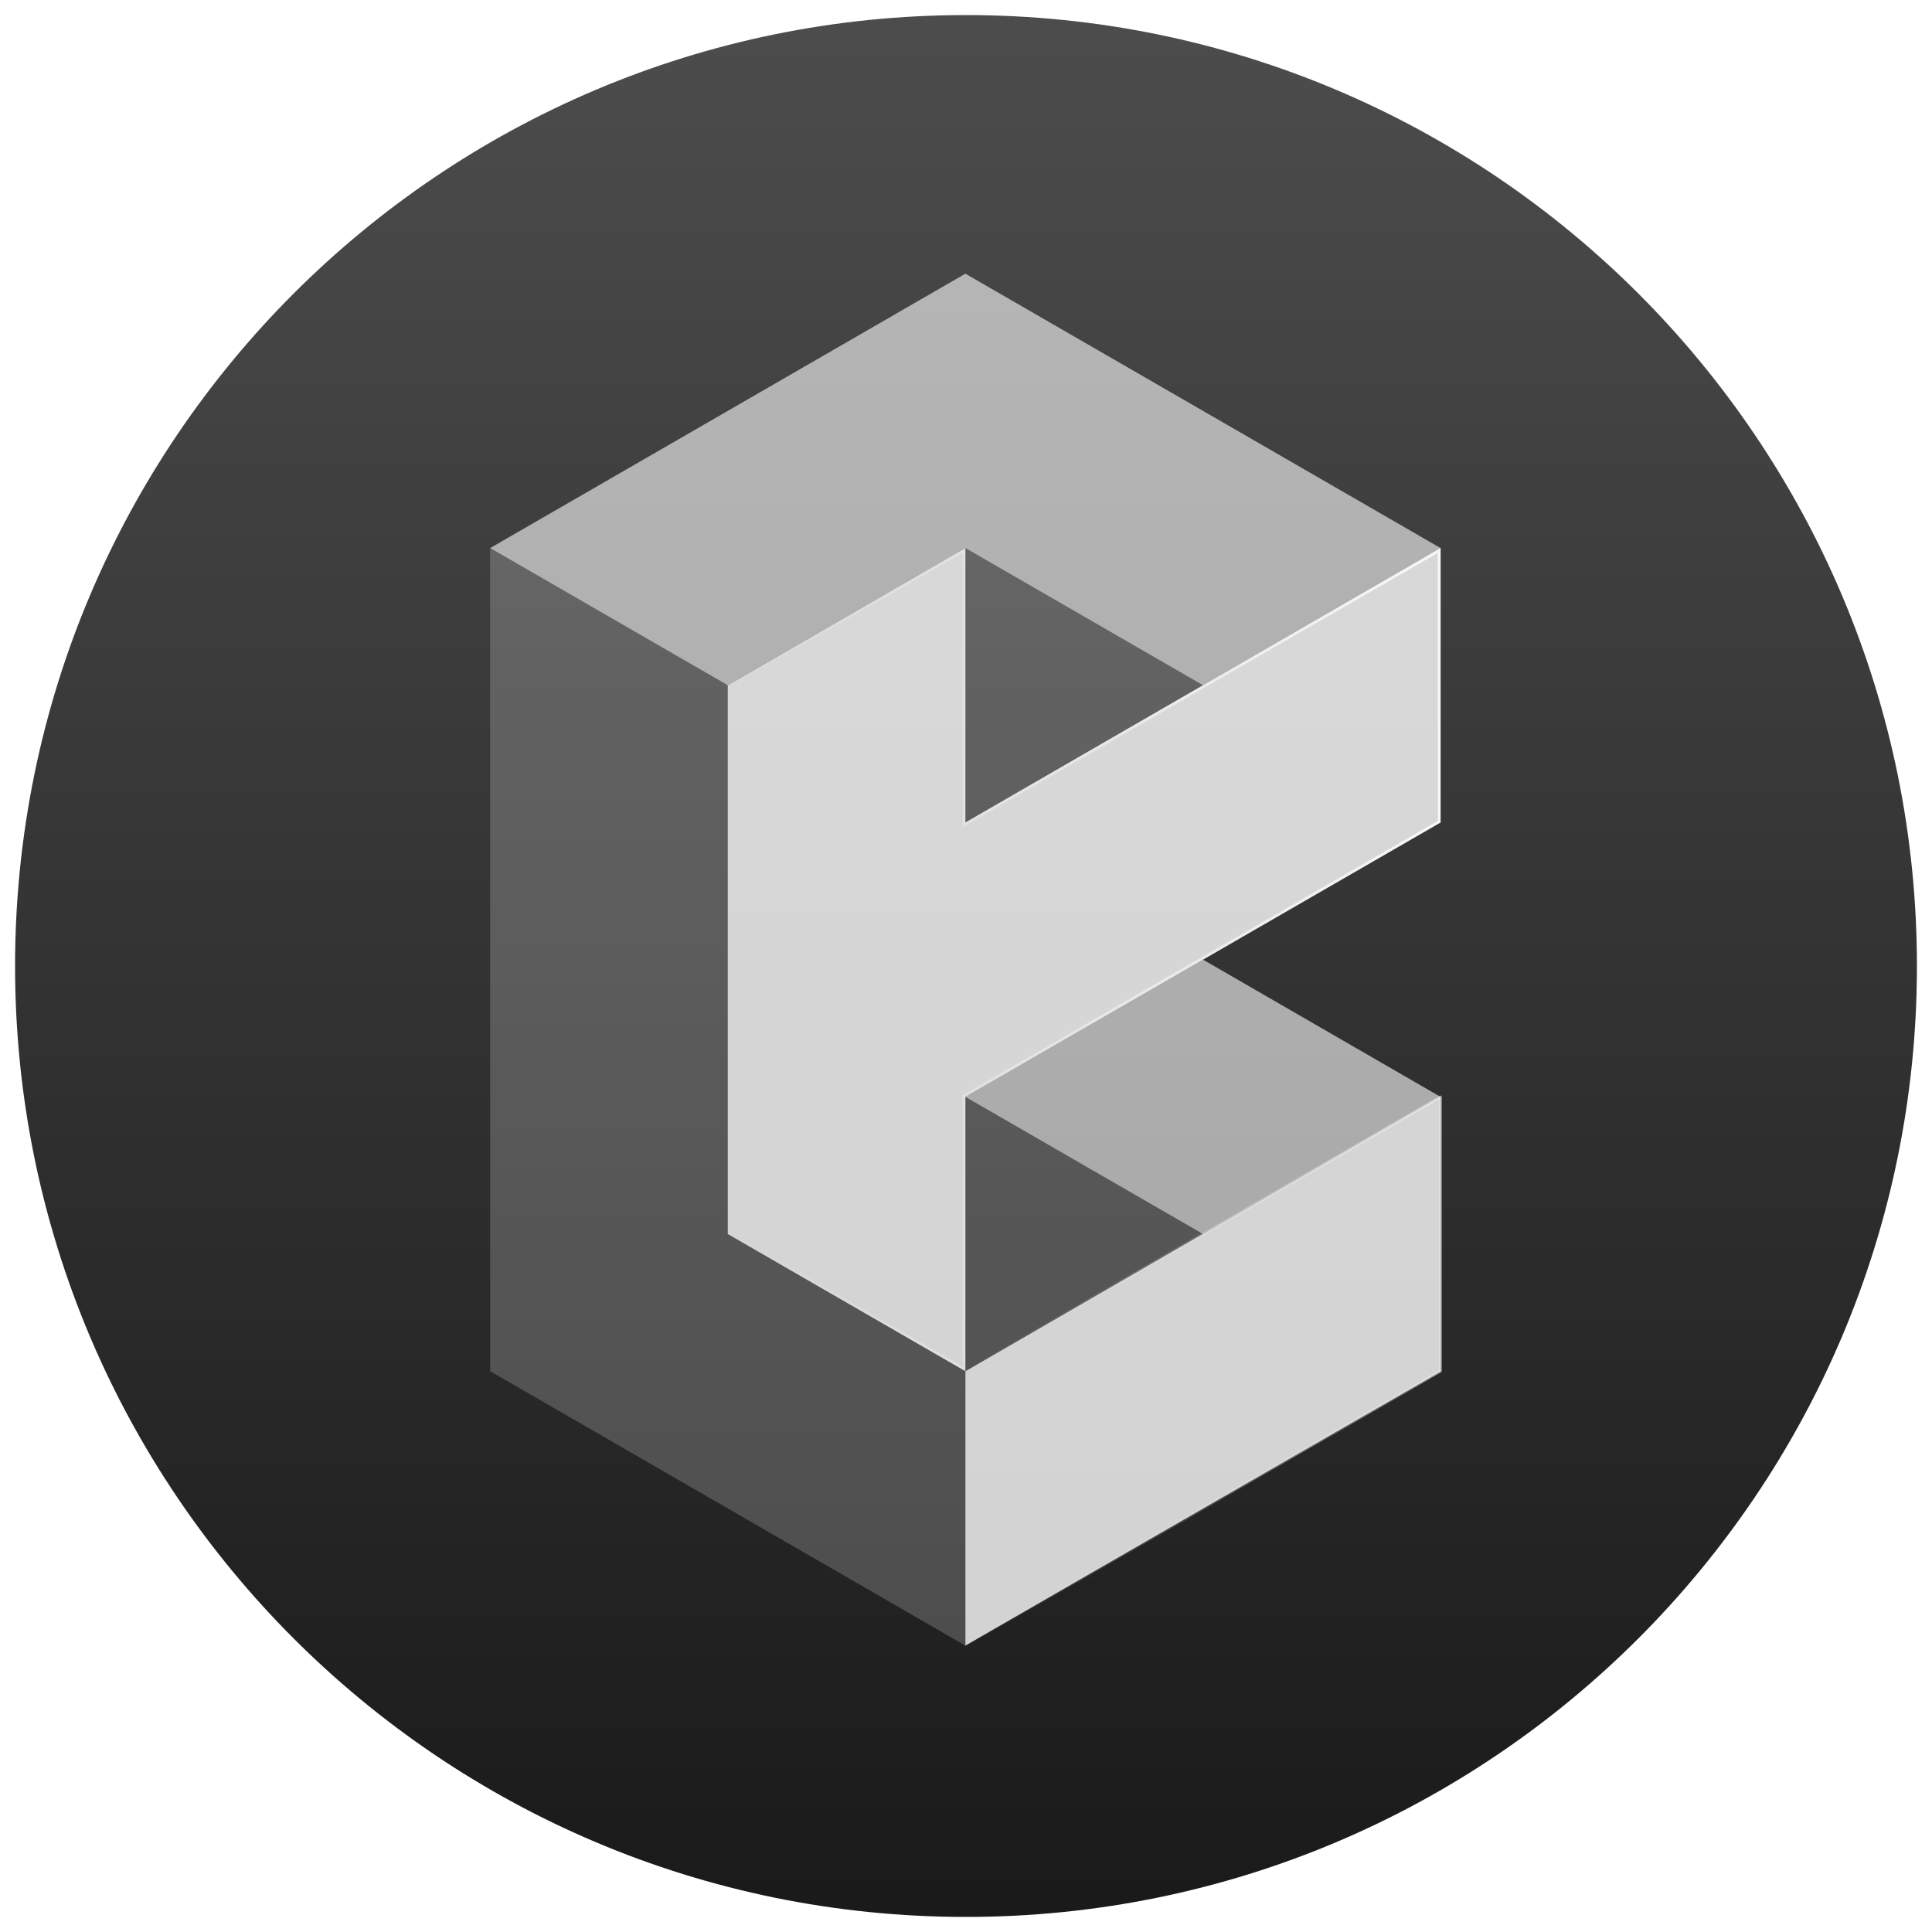
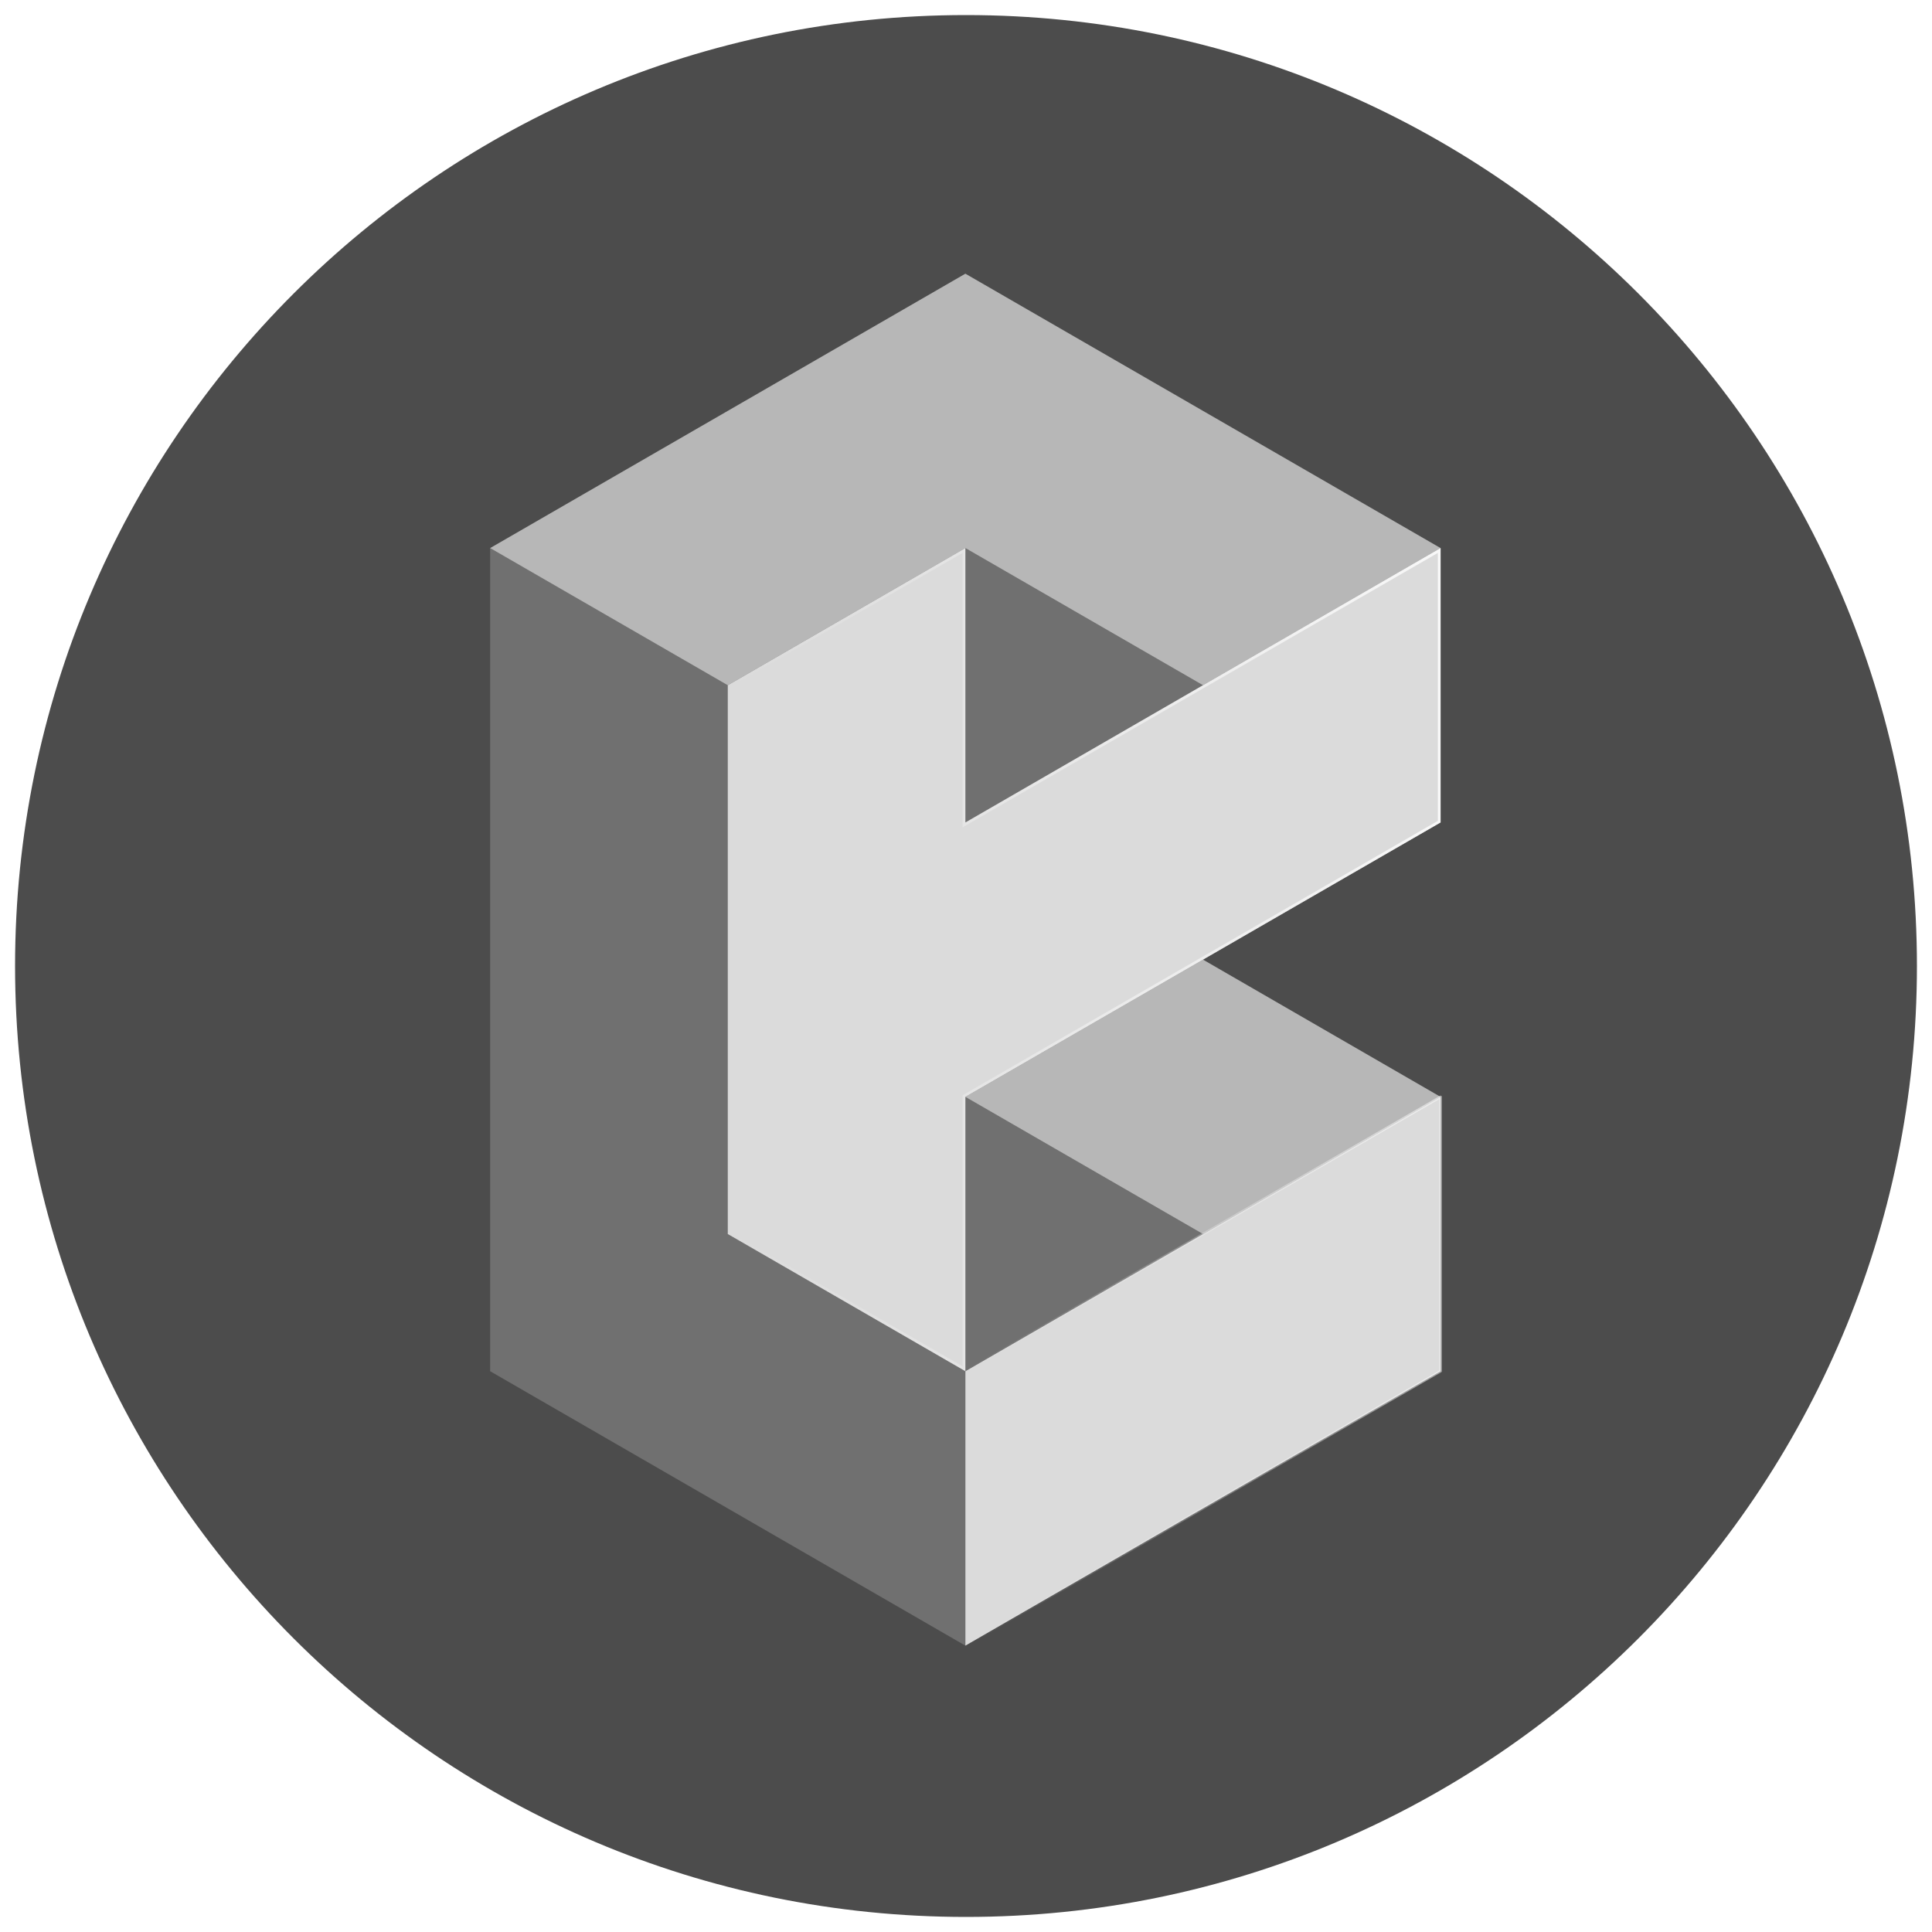
<svg xmlns="http://www.w3.org/2000/svg" version="1.1" id="Layer_1" x="0px" y="0px" width="50px" height="50px" viewBox="0 0 50 50" style="enable-background:new 0 0 50 50;" xml:space="preserve">
-   <g>
-     <linearGradient id="SVGID_1_" gradientUnits="userSpaceOnUse" x1="25" y1="0.391" x2="25" y2="49.61">
-       <stop offset="0" style="stop-color:#000000;stop-opacity:0.7" />
-       <stop offset="1" style="stop-color:#000000;stop-opacity:0.9" />
-     </linearGradient>
-     <circle style="fill:url(#SVGID_1_);" cx="25" cy="25" r="24.61" />
+   <g style="opacity:0.7;">
+     <circle cx="25" cy="25" r="24.61" />
  </g>
  <g>
-     <linearGradient id="SVGID_2_" gradientUnits="userSpaceOnUse" x1="12.685" y1="12.408" x2="37.282" y2="12.408">
+     <linearGradient id="SVGID_1_" gradientUnits="userSpaceOnUse" x1="12.685" y1="12.408" x2="37.282" y2="12.408">
      <stop offset="0" style="stop-color:#FFFFFF;stop-opacity:0.6" />
      <stop offset="1" style="stop-color:#FFFFFF;stop-opacity:0.6" />
    </linearGradient>
-     <polygon style="fill:url(#SVGID_2_);" points="31.134,10.634 31.134,10.634 24.984,7.083 18.834,10.634 18.834,10.634    12.685,14.184 18.834,17.734 24.984,14.184 31.134,17.734 37.282,14.184  " />
-     <linearGradient id="SVGID_3_" gradientUnits="userSpaceOnUse" x1="24.984" y1="31.938" x2="31.134" y2="31.938">
+     <polygon style="fill:url(#SVGID_1_);" points="31.134,10.634 31.134,10.634 24.984,7.083 18.834,10.634 18.834,10.634    12.685,14.184 18.834,17.734 24.984,14.184 31.134,17.734 37.282,14.184  " />
+     <linearGradient id="SVGID_2_" gradientUnits="userSpaceOnUse" x1="24.984" y1="31.938" x2="31.134" y2="31.938">
      <stop offset="0" style="stop-color:#FFFFFF;stop-opacity:0.2" />
      <stop offset="1" style="stop-color:#FFFFFF;stop-opacity:0.2" />
    </linearGradient>
-     <polygon style="fill:url(#SVGID_3_);" points="24.984,28.387 24.984,35.487 31.134,31.937  " />
-     <linearGradient id="SVGID_4_" gradientUnits="userSpaceOnUse" x1="24.984" y1="28.386" x2="37.282" y2="28.386">
+     <polygon style="fill:url(#SVGID_2_);" points="24.984,28.387 24.984,35.487 31.134,31.937  " />
+     <linearGradient id="SVGID_3_" gradientUnits="userSpaceOnUse" x1="24.984" y1="28.386" x2="37.282" y2="28.386">
      <stop offset="0" style="stop-color:#FFFFFF;stop-opacity:0.6" />
      <stop offset="1" style="stop-color:#FFFFFF;stop-opacity:0.6" />
    </linearGradient>
-     <polygon style="fill:url(#SVGID_4_);" points="31.134,24.835 24.984,28.387 31.134,31.937 31.134,31.937 37.282,28.387  " />
-     <linearGradient id="SVGID_5_" gradientUnits="userSpaceOnUse" x1="18.834" y1="24.835" x2="37.282" y2="24.835">
+     <polygon style="fill:url(#SVGID_3_);" points="31.134,24.835 24.984,28.387 31.134,31.937 31.134,31.937 37.282,28.387  " />
+     <linearGradient id="SVGID_4_" gradientUnits="userSpaceOnUse" x1="18.834" y1="24.835" x2="37.282" y2="24.835">
      <stop offset="0" style="stop-color:#FFFFFF;stop-opacity:0.8" />
      <stop offset="1" style="stop-color:#FFFFFF;stop-opacity:0.8" />
    </linearGradient>
-     <polygon style="fill:url(#SVGID_5_);" points="31.134,17.734 24.984,21.285 24.984,14.184 18.834,17.734 18.834,24.835    18.834,24.835 18.834,31.937 24.984,35.487 24.984,28.387 31.134,24.835 37.282,21.285 37.282,21.285 37.282,14.184  " />
-     <linearGradient id="SVGID_6_" gradientUnits="userSpaceOnUse" x1="24.984" y1="35.488" x2="37.282" y2="35.488">
+     <polygon style="fill:url(#SVGID_4_);" points="31.134,17.734 24.984,21.285 24.984,14.184 18.834,17.734 18.834,24.835    18.834,24.835 18.834,31.937 24.984,35.487 24.984,28.387 31.134,24.835 37.282,21.285 37.282,21.285 37.282,14.184  " />
+     <linearGradient id="SVGID_5_" gradientUnits="userSpaceOnUse" x1="24.984" y1="35.488" x2="37.282" y2="35.488">
      <stop offset="0" style="stop-color:#FFFFFF;stop-opacity:0.8" />
      <stop offset="1" style="stop-color:#FFFFFF;stop-opacity:0.8" />
    </linearGradient>
-     <polyline style="fill:url(#SVGID_6_);" points="24.984,35.487 24.984,42.589 31.134,39.037 31.134,39.037 37.282,35.487    37.282,28.387 31.134,31.937 31.134,31.937 24.984,35.487  " />
-     <linearGradient id="SVGID_7_" gradientUnits="userSpaceOnUse" x1="24.984" y1="17.734" x2="31.134" y2="17.734">
+     <polyline style="fill:url(#SVGID_5_);" points="24.984,35.487 24.984,42.589 31.134,39.037 31.134,39.037 37.282,35.487    37.282,28.387 31.134,31.937 31.134,31.937 24.984,35.487  " />
+     <linearGradient id="SVGID_6_" gradientUnits="userSpaceOnUse" x1="24.984" y1="17.734" x2="31.134" y2="17.734">
      <stop offset="0" style="stop-color:#FFFFFF;stop-opacity:0.2" />
      <stop offset="1" style="stop-color:#FFFFFF;stop-opacity:0.2" />
    </linearGradient>
-     <polygon style="fill:url(#SVGID_7_);" points="24.984,14.184 24.984,21.285 31.134,17.734  " />
-     <linearGradient id="SVGID_8_" gradientUnits="userSpaceOnUse" x1="12.685" y1="28.387" x2="24.992" y2="28.387">
+     <polygon style="fill:url(#SVGID_6_);" points="24.984,14.184 24.984,21.285 31.134,17.734  " />
+     <linearGradient id="SVGID_7_" gradientUnits="userSpaceOnUse" x1="12.685" y1="28.387" x2="24.992" y2="28.387">
      <stop offset="0" style="stop-color:#FFFFFF;stop-opacity:0.2" />
      <stop offset="1" style="stop-color:#FFFFFF;stop-opacity:0.2" />
    </linearGradient>
-     <polygon style="fill:url(#SVGID_8_);" points="24.992,35.5 24.984,35.487 24.984,35.487 24.984,35.487 24.977,35.475 24.969,35.48    18.834,31.937 18.834,24.835 18.834,24.835 18.834,17.734 12.685,14.184 12.685,21.285 12.685,21.285 12.685,23.84 12.685,28.387    12.685,30.319 12.685,35.487 18.834,39.037 18.844,39.031 18.844,39.031 18.834,39.037 24.984,42.589 24.984,35.506  " />
-     <linearGradient id="SVGID_9_" gradientUnits="userSpaceOnUse" x1="18.834" y1="24.835" x2="37.282" y2="24.835">
+     <polygon style="fill:url(#SVGID_7_);" points="24.992,35.5 24.984,35.487 24.984,35.487 24.984,35.487 24.977,35.475 24.969,35.48    18.834,31.937 18.834,24.835 18.834,24.835 18.834,17.734 12.685,14.184 12.685,21.285 12.685,21.285 12.685,23.84 12.685,28.387    12.685,30.319 12.685,35.487 18.834,39.037 18.844,39.031 18.844,39.031 18.834,39.037 24.984,42.589 24.984,35.506  " />
+     <linearGradient id="SVGID_8_" gradientUnits="userSpaceOnUse" x1="18.834" y1="24.835" x2="37.282" y2="24.835">
      <stop offset="0" style="stop-color:#FFFFFF;stop-opacity:0" />
      <stop offset="1" style="stop-color:#FFFFFF;stop-opacity:0.8" />
    </linearGradient>
-     <path style="fill:url(#SVGID_9_);" d="M24.912,14.309v6.976v0.125l0.108-0.062l6.149-3.551l6.042-3.487v6.934l-6.113,3.53   l-6.15,3.55l-0.036,0.021v0.042v6.975l-6.006-3.468v-7.059v-7.059L24.912,14.309 M37.282,14.184l-6.148,3.55l-6.149,3.551v-7.102   l-6.15,3.55v7.101v7.102l6.15,3.551v-7.101l6.149-3.552l6.148-3.55V14.184L37.282,14.184z" />
+     <path style="fill:url(#SVGID_8_);" d="M24.912,14.309v6.976v0.125l0.108-0.062l6.149-3.551l6.042-3.487v6.934l-6.113,3.53   l-6.15,3.55l-0.036,0.021v0.042v6.975l-6.006-3.468v-7.059v-7.059L24.912,14.309 M37.282,14.184l-6.148,3.55l-6.149,3.551v-7.102   l-6.15,3.55v7.101v7.102l6.15,3.551v-7.101l6.149-3.552l6.148-3.55V14.184L37.282,14.184z" />
    <g>
-       <linearGradient id="SVGID_10_" gradientUnits="userSpaceOnUse" x1="24.951" y1="35.488" x2="37.316" y2="35.488">
+       <linearGradient id="SVGID_9_" gradientUnits="userSpaceOnUse" x1="24.951" y1="35.488" x2="37.316" y2="35.488">
        <stop offset="0" style="stop-color:#FFFFFF;stop-opacity:0" />
        <stop offset="1" style="stop-color:#FFFFFF;stop-opacity:0.5" />
      </linearGradient>
-       <path style="fill:url(#SVGID_10_);" d="M24.984,42.621c-0.006,0-0.012-0.001-0.017-0.005c-0.01-0.006-0.017-0.016-0.017-0.027    v-7.102c0-0.012,0.007-0.023,0.017-0.028l12.301-7.101c0.008-0.006,0.02-0.006,0.031,0c0.011,0.006,0.017,0.016,0.017,0.028v7.101    c0,0.011-0.006,0.021-0.017,0.027l-6.15,3.551c0,0.001,0,0.001-0.002,0.003L25,42.616C24.996,42.62,24.99,42.621,24.984,42.621z     M25.018,35.506v7.026l6.101-3.523l0,0l6.134-3.54v-7.026L25.018,35.506z" />
+       <path style="fill:url(#SVGID_9_);" d="M24.984,42.621c-0.006,0-0.012-0.001-0.017-0.005c-0.01-0.006-0.017-0.016-0.017-0.027    v-7.102c0-0.012,0.007-0.023,0.017-0.028l12.301-7.101c0.008-0.006,0.02-0.006,0.031,0c0.011,0.006,0.017,0.016,0.017,0.028v7.101    c0,0.011-0.006,0.021-0.017,0.027l-6.15,3.551c0,0.001,0,0.001-0.002,0.003L25,42.616C24.996,42.62,24.99,42.621,24.984,42.621z     M25.018,35.506v7.026l6.101-3.523l0,0l6.134-3.54v-7.026L25.018,35.506z" />
    </g>
  </g>
</svg>
